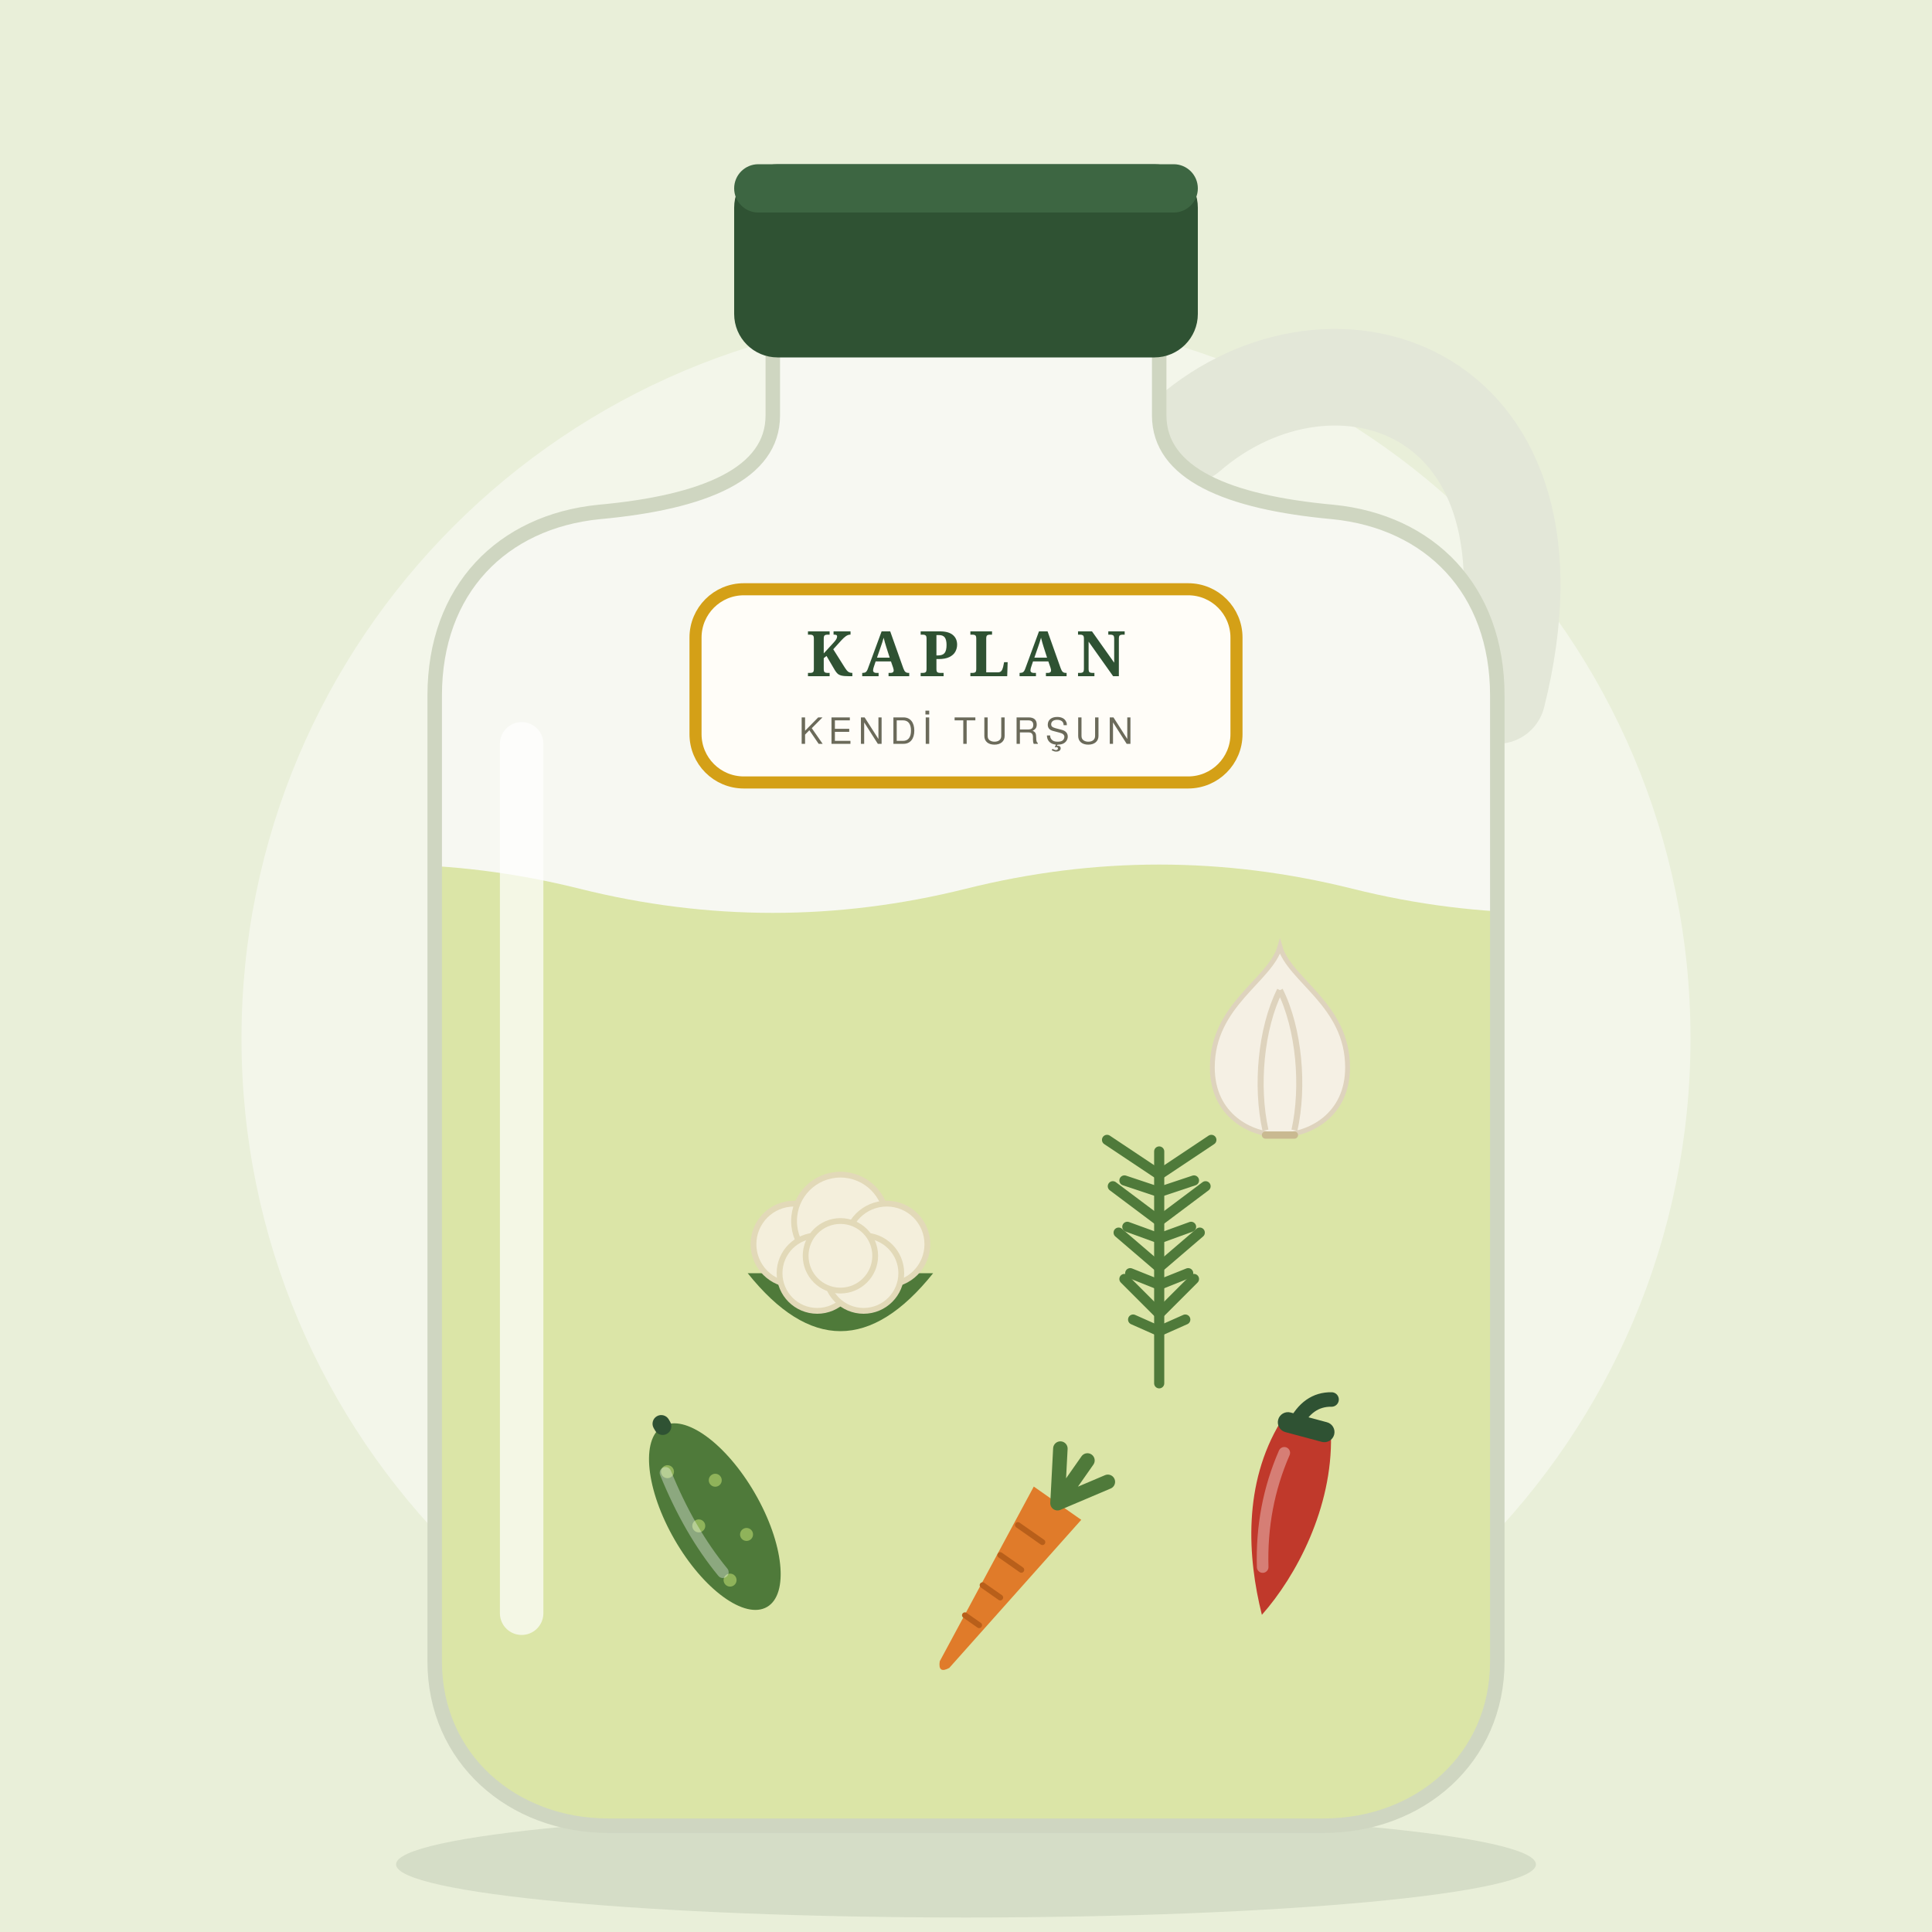
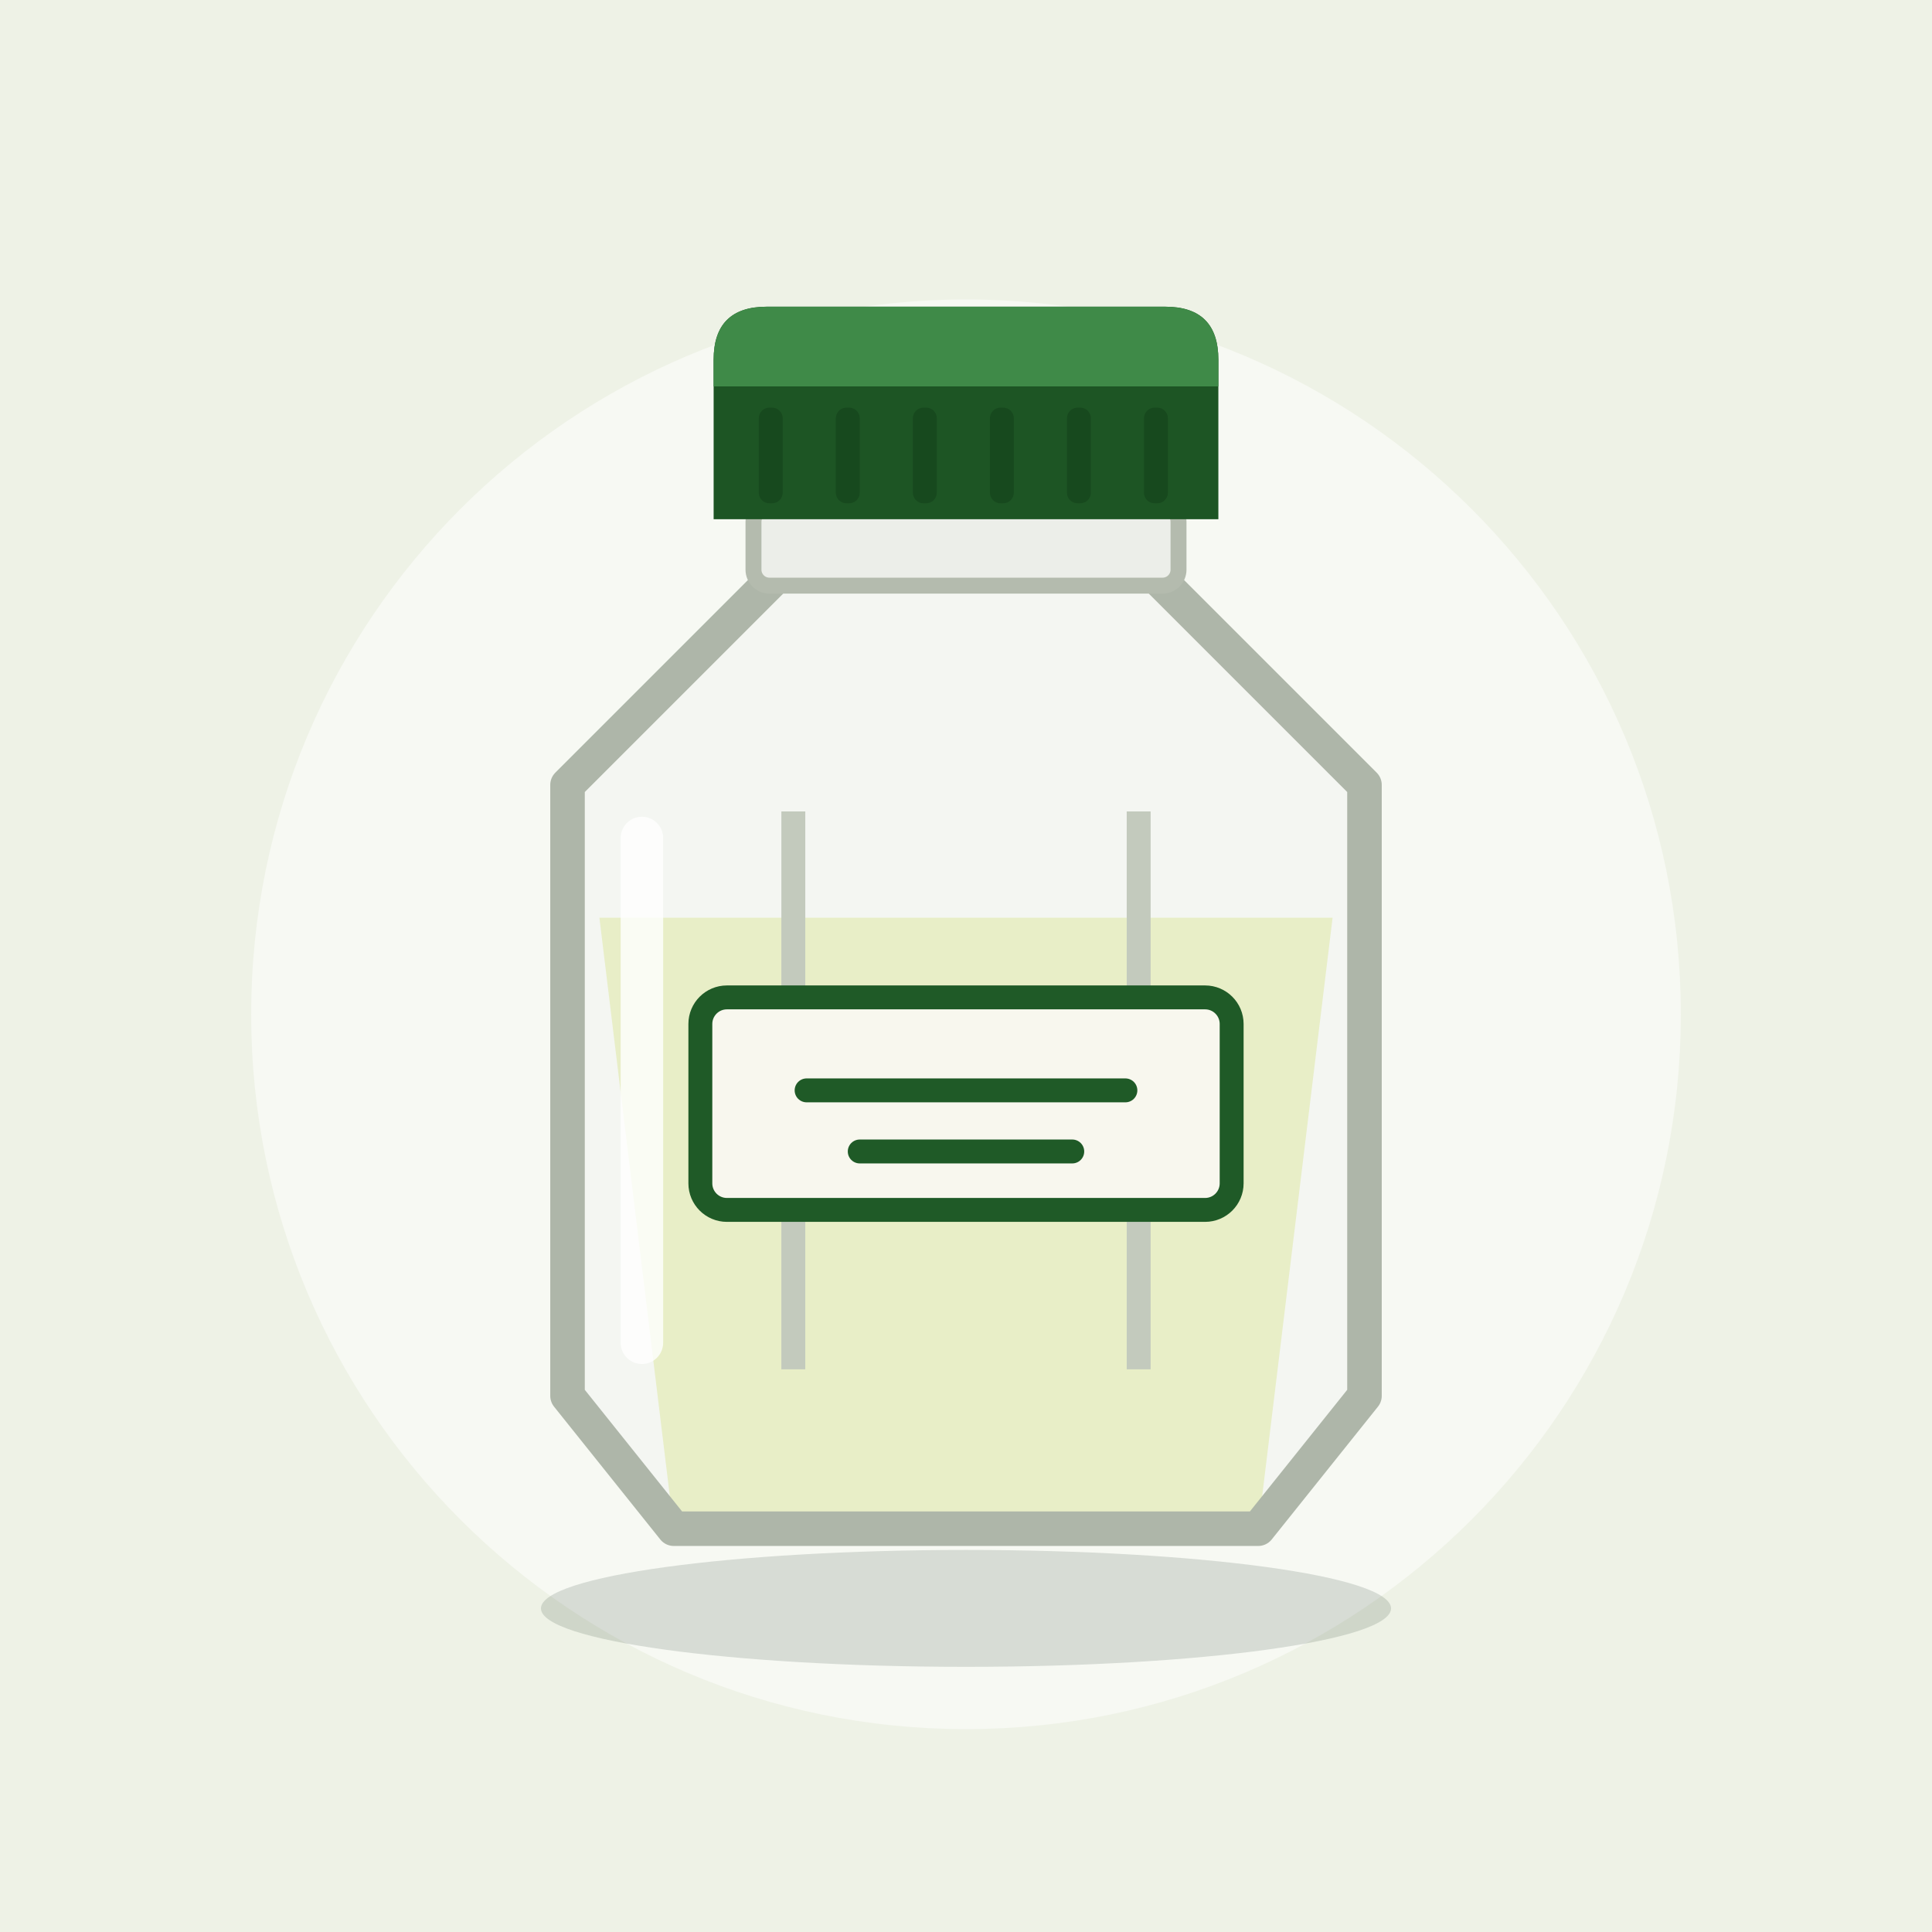
- <svg xmlns="http://www.w3.org/2000/svg" viewBox="0 0 400 400" width="400" height="400">
-   <rect width="400" height="400" fill="#e9efd9" />
-   <circle cx="200" cy="215" r="150" fill="#fff" opacity=".45" />
-   <g transform="translate(40 -6)">
-     <clipPath id="b">
-       <path d="M120 75 L200 75 L200 92 C200 104 214 110 236 112 C256 114 270 128 270 150 L270 350 C270 370 254 384 234 384 L86 384 C66 384 50 370 50 350 L50 150 C50 128 64 114 84 112 C106 110 120 104 120 92 Z" />
-     </clipPath>
-     <ellipse cx="160" cy="392" rx="118" ry="11" fill="#1d3520" opacity=".1" />
-     <path d="M206 96 C 236 70, 286 86, 270 150" fill="none" stroke="#e3e7d8" stroke-width="20" stroke-linecap="round" />
-     <path d="M120 75 L200 75 L200 92 C200 104 214 110 236 112 C256 114 270 128 270 150 L270 350 C270 370 254 384 234 384 L86 384 C66 384 50 370 50 350 L50 150 C50 128 64 114 84 112 C106 110 120 104 120 92 Z" fill="#f7f8f2" />
-     <g clip-path="url(#b)">
-       <path d="M0 190 Q 40 180 80 190 T 160 190 T 240 190 T 320 190 V 400 H 0 Z" fill="#d6e29a" fill-opacity=".85" />
-       <svg x="78" y="290" width="60" height="60" viewBox="0 0 100 100">
-         <g transform="rotate(-30 50 50)">
-           <ellipse cx="50" cy="50" rx="16" ry="36" fill="#4f7a3a" />
-           <circle cx="43.6" cy="28.4" r="2.24" fill="#8fb35a" />
-           <circle cx="56.4" cy="39.2" r="2.24" fill="#8fb35a" />
-           <circle cx="43.6" cy="50" r="2.24" fill="#8fb35a" />
-           <circle cx="56.4" cy="60.8" r="2.24" fill="#8fb35a" />
-           <circle cx="43.6" cy="71.6" r="2.24" fill="#8fb35a" />
-           <path d="M42.8 28.4 q -3 21.6 0 39.6" stroke="#fff" stroke-opacity=".35" stroke-width="4" fill="none" stroke-linecap="round" />
-           <rect x="47" y="10" width="6" height="7" rx="3" fill="#2f5233" />
-         </g>
-       </svg>
-       <svg x="140" y="300" width="60" height="60" viewBox="0 0 100 100">
-         <g transform="rotate(35 50 50)">
-           <path d="M40 24 L 60 24 L 52 92 Q 50 96 48 92 Z" fill="#e07b2a" />
-           <path d="M43.12 38 h 10.32" stroke="#b85f1a" stroke-width="2" stroke-linecap="round" />
-           <path d="M44.08 50 h 8.88" stroke="#b85f1a" stroke-width="2" stroke-linecap="round" />
-           <path d="M45.04 62 h 7.44" stroke="#b85f1a" stroke-width="2" stroke-linecap="round" />
-           <path d="M46 74 h 6" stroke="#b85f1a" stroke-width="2" stroke-linecap="round" />
-           <path d="M50 24 l -10 -16 M50 24 l 0 -18 M50 24 l 10 -16" stroke="#4f7a3a" stroke-width="5" stroke-linecap="round" />
-         </g>
-       </svg>
-       <svg x="196" y="288" width="60" height="60" viewBox="0 0 100 100">
-         <g transform="rotate(15 50 50)">
-           <path d="M41 22 C 34 46, 42 70, 52 88 C 60 72, 66 46, 59 22 Z" fill="#c0392b" />
-           <path d="M46 22 q 2 -10 10 -12" stroke="#2f5233" stroke-width="5" fill="none" stroke-linecap="round" />
-           <rect x="40" y="18" width="20" height="7" rx="3.5" fill="#2f5233" />
-           <path d="M45 32 q -3 20 3 40" stroke="#fff" stroke-opacity=".35" stroke-width="4" fill="none" stroke-linecap="round" />
-         </g>
-       </svg>
-       <svg x="104" y="236" width="60" height="60" viewBox="0 0 100 100">
-         <path d="M18 56 Q 50 96 82 56 Z" fill="#4f7a3a" />
-         <circle cx="34" cy="46" r="14" fill="#f4efdc" stroke="#e2d9b8" stroke-width="2" />
-         <circle cx="50" cy="38" r="16" fill="#f4efdc" stroke="#e2d9b8" stroke-width="2" />
-         <circle cx="66" cy="46" r="14" fill="#f4efdc" stroke="#e2d9b8" stroke-width="2" />
-         <circle cx="42" cy="56" r="13" fill="#f4efdc" stroke="#e2d9b8" stroke-width="2" />
-         <circle cx="58" cy="56" r="13" fill="#f4efdc" stroke="#e2d9b8" stroke-width="2" />
-         <circle cx="50" cy="50" r="12" fill="#f4efdc" stroke="#e2d9b8" stroke-width="2" />
-       </svg>
-       <svg x="170" y="236" width="60" height="60" viewBox="0 0 100 100">
-         <g stroke="#4f7a3a" stroke-width="3.5" fill="none" stroke-linecap="round">
-           <path d="M50 94 V 14" />
-           <path d="M50 22 l -18 -12 M50 22 l 18 -12 M50 28 l -12 -4 M50 28 l 12 -4" />
-           <path d="M50 38 l -16 -12 M50 38 l 16 -12 M50 44 l -11 -4 M50 44 l 11 -4" />
-           <path d="M50 54 l -14 -12 M50 54 l 14 -12 M50 60 l -10 -4 M50 60 l 10 -4" />
-           <path d="M50 70 l -12 -12 M50 70 l 12 -12 M50 76 l -9 -4 M50 76 l 9 -4" />
-         </g>
-       </svg>
-       <svg x="200" y="196" width="50" height="50" viewBox="0 0 100 100">
-         <path d="M50 12 C 46 26, 22 36, 22 62 C 22 82, 38 90, 50 90 C 62 90, 78 82, 78 62 C 78 36, 54 26, 50 12 Z" fill="#f5f0e4" stroke="#ded3bd" stroke-width="2" />
-         <path d="M50 30 C 42 46, 40 70, 44 88 M50 30 C 58 46, 60 70, 56 88" stroke="#ded3bd" stroke-width="2.5" fill="none" />
-         <path d="M44 90 h 12" stroke="#c9b991" stroke-width="3" stroke-linecap="round" />
-       </svg>
-     </g>
-     <path d="M120 75 L200 75 L200 92 C200 104 214 110 236 112 C256 114 270 128 270 150 L270 350 C270 370 254 384 234 384 L86 384 C66 384 50 370 50 350 L50 150 C50 128 64 114 84 112 C106 110 120 104 120 92 Z" fill="none" stroke="#cfd6c1" stroke-width="3" />
-     <path d="M68 160 V 340" stroke="#fff" stroke-opacity=".7" stroke-width="9" stroke-linecap="round" />
-     <rect x="104" y="128" width="112" height="40" rx="10" fill="#fffdf8" stroke="#d4a017" stroke-width="2.5" />
-     <text x="160" y="146" text-anchor="middle" font-family="Georgia, serif" font-size="13" font-weight="700" letter-spacing="2" fill="#2f5233">KAPLAN</text>
-     <text x="160" y="160" text-anchor="middle" font-family="Helvetica, Arial, sans-serif" font-size="7.5" letter-spacing="1.2" fill="#6b6a5a">KENDİ TURŞUN</text>
-     <rect x="112" y="40" width="96" height="40" rx="9" fill="#2f5233" />
-     <rect x="112" y="40" width="96" height="10" rx="5" fill="#3d6642" />
+ <svg xmlns="http://www.w3.org/2000/svg" viewBox="0 0 400 400" width="400" height="400" role="img" aria-label="Kendi Turşunu Yap">
+   <rect width="400" height="400" fill="#eef2e6" />
+   <circle cx="200" cy="210" r="148" fill="#ffffff" opacity=".5" />
+   <g transform="translate(68 36) scale(5.5)">
+     <ellipse cx="24" cy="54" rx="16" ry="2.2" fill="#0b2318" opacity=".14" />
+     <path d="M17 15 H31 L39 23 V46 L35 51 H13 L9 46 V23 Z" fill="#f4f6f2" />
+     <path d="M10.2 28 L37.8 28 L35 51 H13 Z" fill="#e6edc2" opacity=".88" />
+     <path d="M17.5 24 V45 M30.5 24 V45" stroke="#c3cabd" stroke-width=".9" fill="none" />
+     <path d="M11.8 25 V44" stroke="#ffffff" stroke-opacity=".8" stroke-width="1.6" stroke-linecap="round" fill="none" />
+     <rect x="14" y="31" width="20" height="8" rx="1" fill="#f8f7ee" stroke="#1f5a27" stroke-width=".9" />
+     <path d="M18 34.5 H30 M20 36.8 H28" stroke="#1f5a27" stroke-width=".9" stroke-linecap="round" fill="none" />
+     <path d="M17 15 H31 L39 23 V46 L35 51 H13 L9 46 V23 Z" fill="none" stroke="#aeb6a9" stroke-width="1.3" stroke-linejoin="round" />
+     <rect x="16" y="12.5" width="16" height="3" rx=".6" fill="#eceee9" stroke="#b4bbae" stroke-width=".6" />
+     <path d="M14.5 13 V7 Q14.5 5 16.5 5 H31.5 Q33.5 5 33.5 7 V13 Z" fill="#1d5524" />
+     <path d="M14.5 8 V7 Q14.5 5 16.5 5 H31.5 Q33.5 5 33.5 7 V8 Z" fill="#3f8a48" />
+     <rect x="16.2" y="8.8" width=".9" height="3.6" rx=".4" fill="#0b2a10" opacity=".3" />
+     <rect x="19.1" y="8.8" width=".9" height="3.6" rx=".4" fill="#0b2a10" opacity=".3" />
+     <rect x="22" y="8.8" width=".9" height="3.6" rx=".4" fill="#0b2a10" opacity=".3" />
+     <rect x="24.9" y="8.8" width=".9" height="3.6" rx=".4" fill="#0b2a10" opacity=".3" />
+     <rect x="27.8" y="8.8" width=".9" height="3.6" rx=".4" fill="#0b2a10" opacity=".3" />
+     <rect x="30.7" y="8.8" width=".9" height="3.6" rx=".4" fill="#0b2a10" opacity=".3" />
  </g>
</svg>
